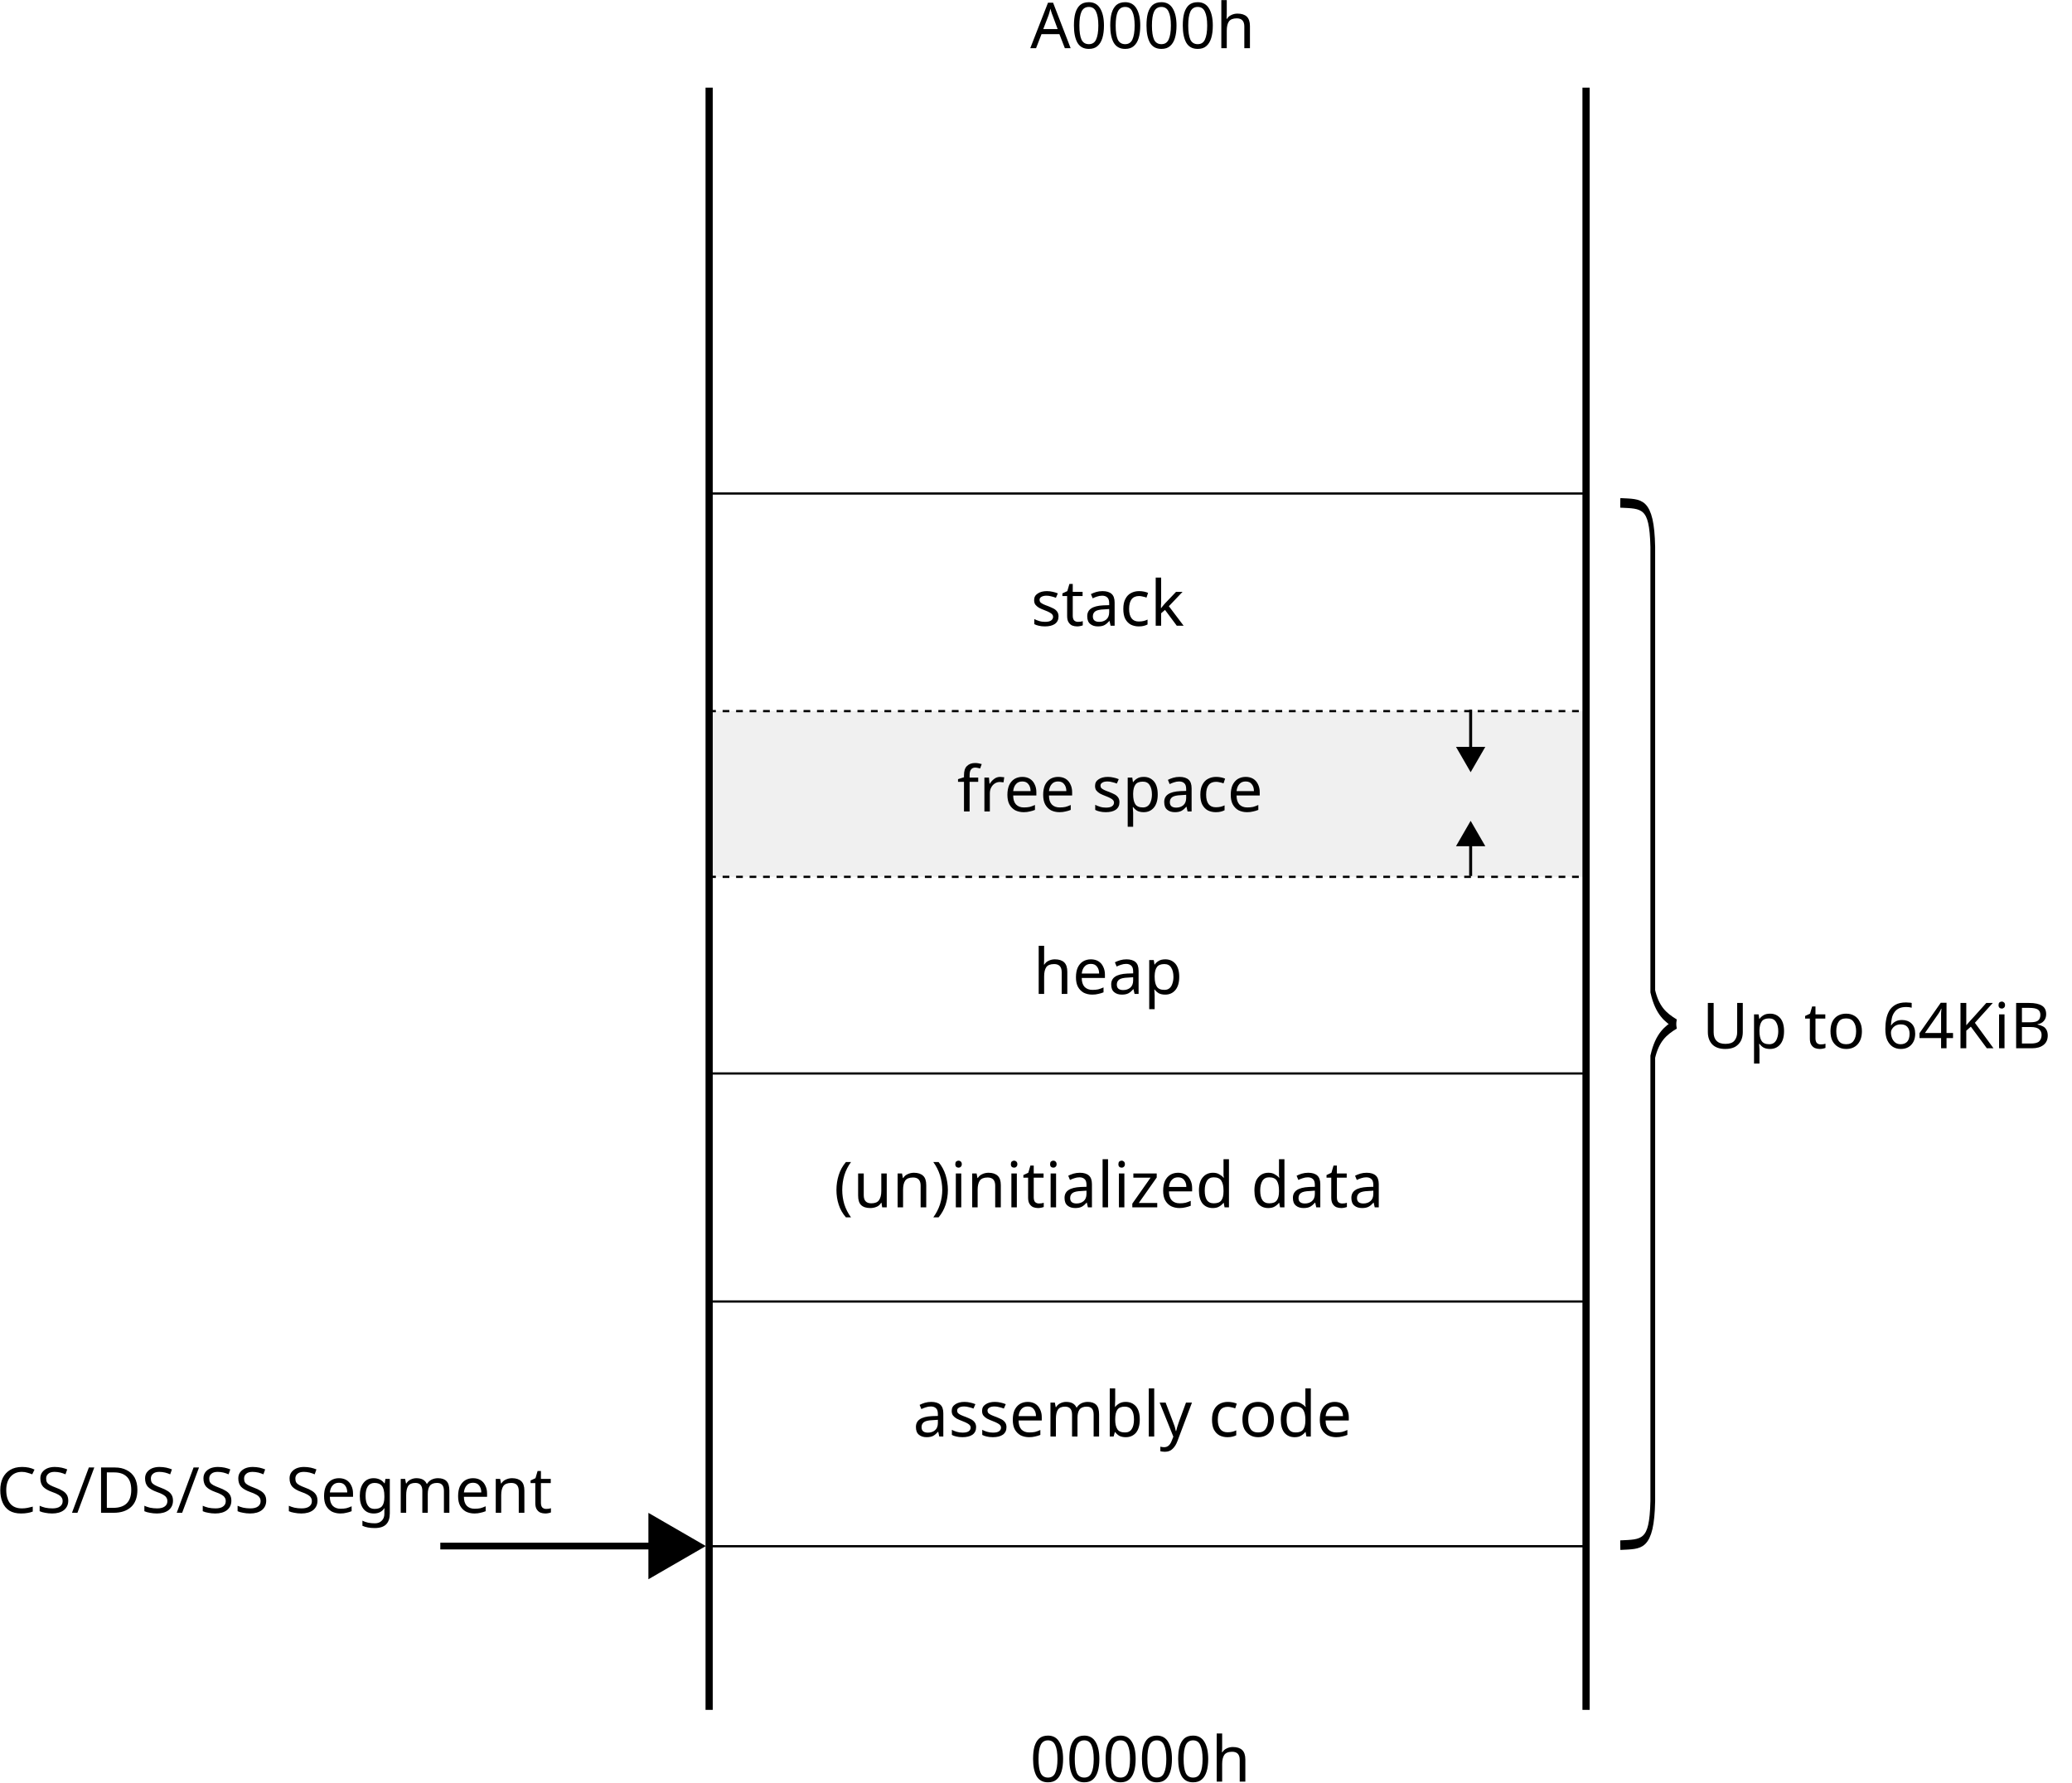
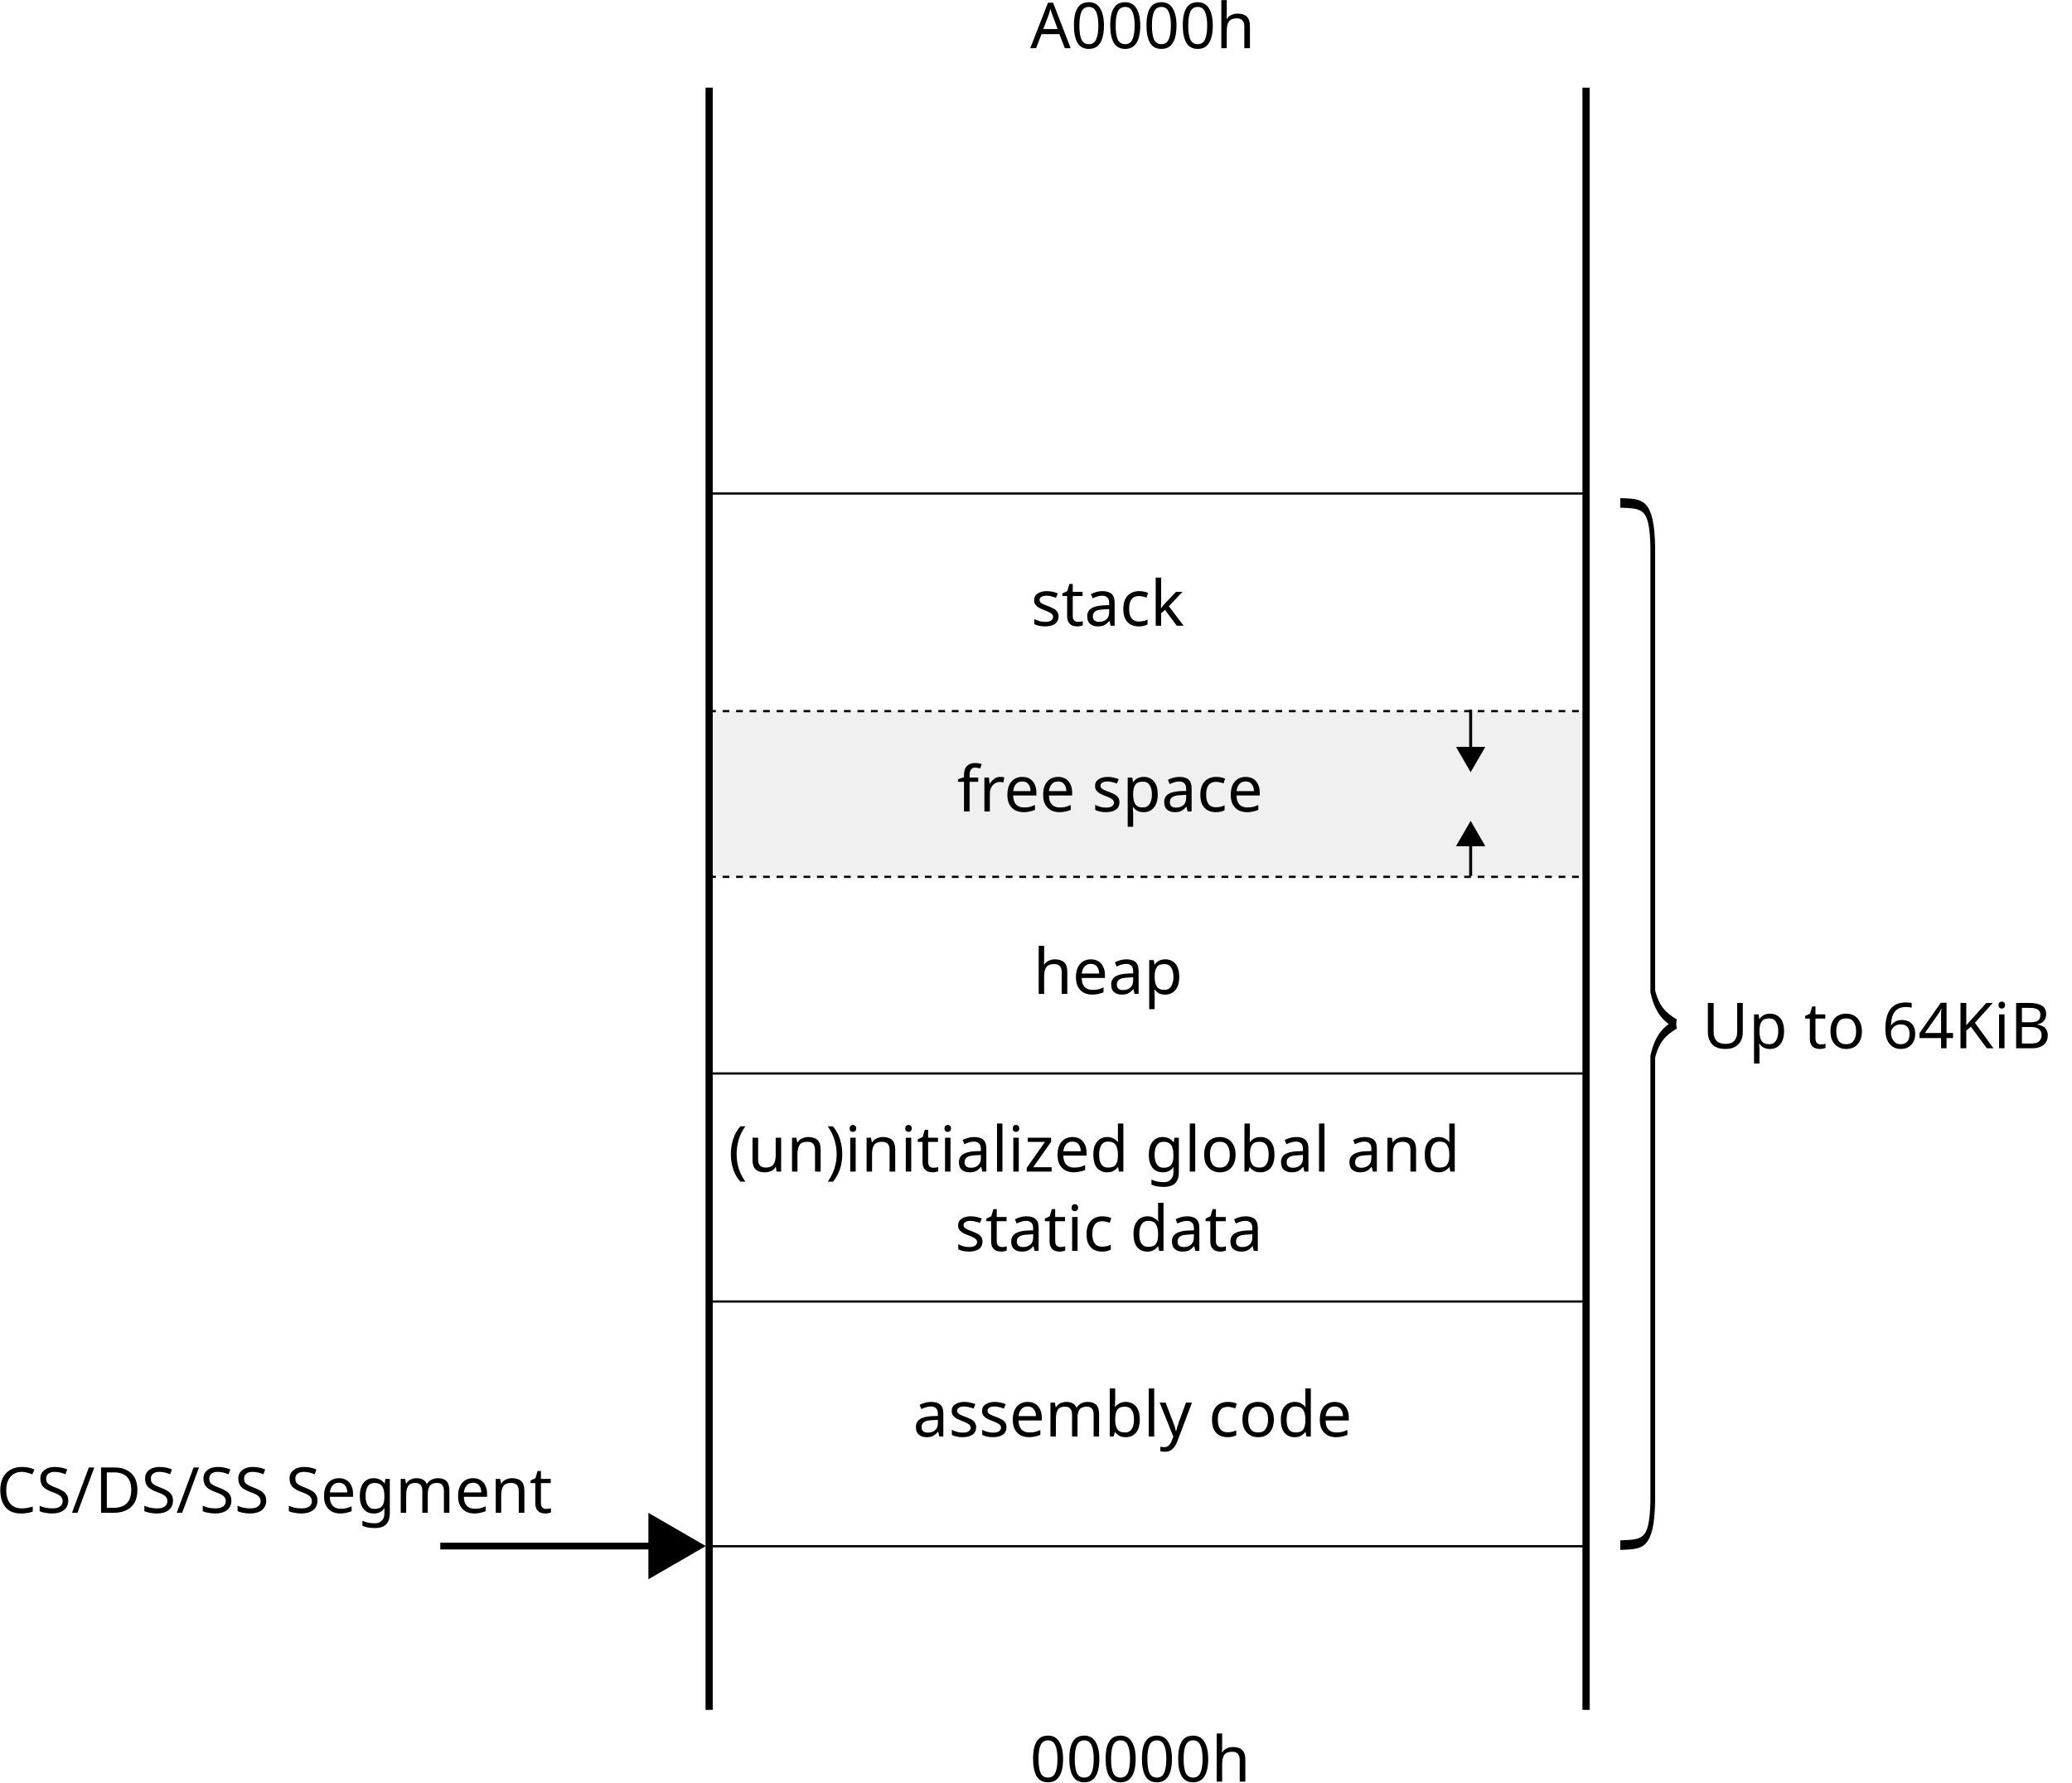
<svg xmlns="http://www.w3.org/2000/svg" width="184.406mm" height="158.616mm" viewBox="0 0 184.406 158.616" version="1.1" id="svg8">
  <defs id="defs2">
    <marker orient="auto" refY="0" refX="0" id="marker2195" style="overflow:visible">
      <path id="path2193" d="M 5.77,0 -2.88,5 V -5 Z" style="fill:#000000;fill-opacity:1;fill-rule:evenodd;stroke:#000000;stroke-width:1pt;stroke-opacity:1" transform="scale(0.8)" />
    </marker>
    <marker orient="auto" refY="0" refX="0" id="TriangleOutL" style="overflow:visible">
      <path id="path1057" d="M 5.77,0 -2.88,5 V -5 Z" style="fill:#000000;fill-opacity:1;fill-rule:evenodd;stroke:#000000;stroke-width:1pt;stroke-opacity:1" transform="scale(0.8)" />
    </marker>
    <marker orient="auto" refY="0" refX="0" id="TriangleOutL-7" style="overflow:visible">
      <path id="path1057-6" d="M 5.77,0 -2.88,5 V -5 Z" style="fill:#000000;fill-opacity:1;fill-rule:evenodd;stroke:#000000;stroke-width:1pt;stroke-opacity:1" transform="scale(0.8)" />
    </marker>
    <marker orient="auto" refY="0" refX="0" id="marker2195-1" style="overflow:visible">
      <path id="path2193-4" d="M 5.77,0 -2.88,5 V -5 Z" style="fill:#000000;fill-opacity:1;fill-rule:evenodd;stroke:#000000;stroke-width:1pt;stroke-opacity:1" transform="scale(0.8)" />
    </marker>
    <marker style="overflow:visible" id="marker2153-9" refX="0" refY="0" orient="auto">
      <path transform="scale(0.8)" style="fill:#000000;fill-opacity:1;fill-rule:evenodd;stroke:#000000;stroke-width:1pt;stroke-opacity:1" d="M 5.77,0 -2.88,5 V -5 Z" id="path2151-1" />
    </marker>
  </defs>
  <g id="layer1" transform="translate(28.98178,-5.22658)">
    <rect style="display:none;opacity:1;vector-effect:none;fill:none;fill-opacity:1;stroke:#000000;stroke-width:1.625;stroke-linecap:butt;stroke-linejoin:bevel;stroke-miterlimit:4;stroke-dasharray:none;stroke-dashoffset:0;stroke-opacity:1;paint-order:normal" id="rect891" width="237.747" height="143.631" x="-45.758" y="26.135" />
    <path style="fill:none;stroke:#000000;stroke-width:0.6;stroke-linecap:butt;stroke-linejoin:miter;stroke-miterlimit:4;stroke-dasharray:none;stroke-opacity:1;marker-end:url(#TriangleOutL)" d="M 10.205,142.805 H 30.427" id="path913" />
    <text xml:space="preserve" style="font-style:normal;font-variant:normal;font-weight:normal;font-stretch:normal;font-size:5.644px;line-height:1.25;font-family:sans-serif;-inkscape-font-specification:'sans-serif, Normal';font-variant-ligatures:normal;font-variant-caps:normal;font-variant-numeric:normal;font-feature-settings:normal;text-align:start;letter-spacing:0px;word-spacing:0px;writing-mode:lr-tb;text-anchor:start;fill:#000000;fill-opacity:1;stroke:none;stroke-width:0.265" x="-29.299" y="139.845" id="text2619-7">
      <tspan id="tspan2617-8" x="-29.299" y="139.845" style="stroke-width:0.265">CS/DS/SS Segment</tspan>
    </text>
    <text xml:space="preserve" style="font-style:normal;font-variant:normal;font-weight:normal;font-stretch:normal;font-size:5.644px;line-height:1.25;font-family:sans-serif;-inkscape-font-specification:'sans-serif, Normal';font-variant-ligatures:normal;font-variant-caps:normal;font-variant-numeric:normal;font-feature-settings:normal;text-align:start;letter-spacing:0px;word-spacing:0px;writing-mode:lr-tb;text-anchor:start;fill:#000000;fill-opacity:1;stroke:none;stroke-width:0.265" x="122.516" y="98.504" id="text2662-8">
      <tspan id="tspan2660-2" x="122.516" y="98.504" style="stroke-width:0.265">Up to 64KiB</tspan>
    </text>
    <rect style="opacity:1;vector-effect:none;fill:#f0f0f0;fill-opacity:1;stroke:none;stroke-width:0.648;stroke-linecap:butt;stroke-linejoin:bevel;stroke-miterlimit:4;stroke-dasharray:none;stroke-dashoffset:0;stroke-opacity:1;paint-order:normal" id="rect2141-0" width="78.043" height="14.748" x="34.131" y="68.506" />
    <path style="fill:none;stroke:#000000;stroke-width:0.64;stroke-linecap:butt;stroke-linejoin:miter;stroke-miterlimit:4;stroke-dasharray:none;stroke-opacity:1" d="M 34.131,13.026 V 157.382" id="path815-5" />
    <path style="fill:none;stroke:#000000;stroke-width:0.64;stroke-linecap:butt;stroke-linejoin:miter;stroke-miterlimit:4;stroke-dasharray:none;stroke-opacity:1" d="M 112.174,13.026 V 157.382" id="path815-4-8" />
    <path style="fill:none;stroke:#000000;stroke-width:0.2;stroke-linecap:butt;stroke-linejoin:miter;stroke-miterlimit:4;stroke-dasharray:none;stroke-opacity:1" d="M 34.131,49.142 H 112.174" id="path832-7" />
    <path style="fill:none;stroke:#000000;stroke-width:0.2;stroke-linecap:butt;stroke-linejoin:miter;stroke-miterlimit:4;stroke-dasharray:none;stroke-opacity:1" d="M 34.131,100.751 H 112.174" id="path832-6-0" />
    <path style="fill:none;stroke:#000000;stroke-width:0.2;stroke-linecap:butt;stroke-linejoin:miter;stroke-miterlimit:4;stroke-dasharray:none;stroke-opacity:1" d="M 34.131,121.042 H 112.174" id="path832-6-2-4" />
    <path style="fill:none;stroke:#000000;stroke-width:0.2;stroke-linecap:butt;stroke-linejoin:miter;stroke-miterlimit:4;stroke-dasharray:0.6, 0.6;stroke-dashoffset:0;stroke-opacity:1" d="M 34.131,68.506 H 112.174" id="path832-6-2-6-8" />
    <path style="fill:none;stroke:#000000;stroke-width:0.2;stroke-linecap:butt;stroke-linejoin:miter;stroke-miterlimit:4;stroke-dasharray:0.6, 0.6;stroke-dashoffset:0;stroke-opacity:1" d="M 34.131,83.254 H 112.174" id="path832-6-2-6-7-0" />
    <path style="fill:none;stroke:#000000;stroke-width:0.2;stroke-linecap:butt;stroke-linejoin:miter;stroke-miterlimit:4;stroke-dasharray:none;stroke-opacity:1" d="M 34.131,142.821 H 112.174" id="path832-6-2-6-7-5-4" />
    <text xml:space="preserve" style="font-style:normal;font-variant:normal;font-weight:normal;font-stretch:normal;font-size:5.644px;line-height:1.25;font-family:sans-serif;-inkscape-font-specification:'sans-serif, Normal';font-variant-ligatures:normal;font-variant-caps:normal;font-variant-numeric:normal;font-feature-settings:normal;text-align:start;letter-spacing:0px;word-spacing:0px;writing-mode:lr-tb;text-anchor:start;fill:#000000;fill-opacity:1;stroke:none;stroke-width:0.265" x="52.27" y="133.051" id="text1439-2">
      <tspan id="tspan1437-96" x="52.27" y="133.051" style="stroke-width:0.265">assembly code</tspan>
    </text>
-     <text xml:space="preserve" style="font-style:normal;font-variant:normal;font-weight:normal;font-stretch:normal;font-size:5.644px;line-height:1.25;font-family:sans-serif;-inkscape-font-specification:'sans-serif, Normal';font-variant-ligatures:normal;font-variant-caps:normal;font-variant-numeric:normal;font-feature-settings:normal;text-align:start;letter-spacing:0px;word-spacing:0px;writing-mode:lr-tb;text-anchor:start;fill:#000000;fill-opacity:1;stroke:none;stroke-width:0.265" x="73.384" y="112.661" id="text1439-6-1">
-       <tspan x="73.384" y="112.661" style="font-style:normal;font-variant:normal;font-weight:normal;font-stretch:normal;font-size:5.644px;font-family:sans-serif;-inkscape-font-specification:'sans-serif, Normal';font-variant-ligatures:normal;font-variant-caps:normal;font-variant-numeric:normal;font-feature-settings:normal;text-align:center;writing-mode:lr-tb;text-anchor:middle;stroke-width:0.265" id="tspan1459-0">(un)initialized data</tspan>
+     <text xml:space="preserve" style="font-style:normal;font-variant:normal;font-weight:normal;font-stretch:normal;font-size:5.644px;line-height:1.25;font-family:sans-serif;-inkscape-font-specification:'sans-serif, Normal';font-variant-ligatures:normal;font-variant-caps:normal;font-variant-numeric:normal;font-feature-settings:normal;text-align:start;letter-spacing:0px;word-spacing:0px;writing-mode:lr-tb;text-anchor:start;fill:#000000;fill-opacity:1;stroke:none;stroke-width:0.265" x="73.384" y="109.486" id="text1439-6-1">
+       <tspan x="74.282" y="109.486" style="font-style:normal;font-variant:normal;font-weight:normal;font-stretch:normal;font-size:5.644px;font-family:sans-serif;-inkscape-font-specification:'sans-serif, Normal';font-variant-ligatures:normal;font-variant-caps:normal;font-variant-numeric:normal;font-feature-settings:normal;text-align:center;writing-mode:lr-tb;text-anchor:middle;stroke-width:0.265" id="tspan1459-0">(un)initialized global and </tspan>
+       <tspan x="73.384" y="116.542" style="font-style:normal;font-variant:normal;font-weight:normal;font-stretch:normal;font-size:5.644px;font-family:sans-serif;-inkscape-font-specification:'sans-serif, Normal';font-variant-ligatures:normal;font-variant-caps:normal;font-variant-numeric:normal;font-feature-settings:normal;text-align:center;writing-mode:lr-tb;text-anchor:middle;stroke-width:0.265" id="tspan886">static data</tspan>
    </text>
    <text xml:space="preserve" style="font-style:normal;font-variant:normal;font-weight:normal;font-stretch:normal;font-size:5.644px;line-height:1.25;font-family:sans-serif;-inkscape-font-specification:'sans-serif, Normal';font-variant-ligatures:normal;font-variant-caps:normal;font-variant-numeric:normal;font-feature-settings:normal;text-align:start;letter-spacing:0px;word-spacing:0px;writing-mode:lr-tb;text-anchor:start;fill:#000000;fill-opacity:1;stroke:none;stroke-width:0.265" x="73.298" y="93.675" id="text1439-1-42">
      <tspan x="73.298" y="93.675" style="font-style:normal;font-variant:normal;font-weight:normal;font-stretch:normal;font-size:5.644px;font-family:sans-serif;-inkscape-font-specification:'sans-serif, Normal';font-variant-ligatures:normal;font-variant-caps:normal;font-variant-numeric:normal;font-feature-settings:normal;text-align:center;writing-mode:lr-tb;text-anchor:middle;stroke-width:0.265" id="tspan2104-2">heap</tspan>
    </text>
    <text xml:space="preserve" style="font-style:normal;font-variant:normal;font-weight:normal;font-stretch:normal;font-size:5.644px;line-height:1.25;font-family:sans-serif;-inkscape-font-specification:'sans-serif, Normal';font-variant-ligatures:normal;font-variant-caps:normal;font-variant-numeric:normal;font-feature-settings:normal;text-align:start;letter-spacing:0px;word-spacing:0px;writing-mode:lr-tb;text-anchor:start;fill:#000000;fill-opacity:1;stroke:none;stroke-width:0.265" x="73.258" y="60.903" id="text1439-1-4-2">
      <tspan x="73.258" y="60.903" style="font-style:normal;font-variant:normal;font-weight:normal;font-stretch:normal;font-size:5.644px;font-family:sans-serif;-inkscape-font-specification:'sans-serif, Normal';font-variant-ligatures:normal;font-variant-caps:normal;font-variant-numeric:normal;font-feature-settings:normal;text-align:center;writing-mode:lr-tb;text-anchor:middle;stroke-width:0.265" id="tspan2104-1-0">stack</tspan>
    </text>
    <text xml:space="preserve" style="font-style:normal;font-variant:normal;font-weight:normal;font-stretch:normal;font-size:5.644px;line-height:1.25;font-family:sans-serif;-inkscape-font-specification:'sans-serif, Normal';font-variant-ligatures:normal;font-variant-caps:normal;font-variant-numeric:normal;font-feature-settings:normal;text-align:start;letter-spacing:0px;word-spacing:0px;writing-mode:lr-tb;text-anchor:start;fill:#000000;fill-opacity:1;stroke:none;stroke-width:0.265" x="73.486" y="77.436" id="text1439-1-9-5">
      <tspan x="73.486" y="77.436" style="font-style:normal;font-variant:normal;font-weight:normal;font-stretch:normal;font-size:5.644px;font-family:sans-serif;-inkscape-font-specification:'sans-serif, Normal';font-variant-ligatures:normal;font-variant-caps:normal;font-variant-numeric:normal;font-feature-settings:normal;text-align:center;writing-mode:lr-tb;text-anchor:middle;stroke-width:0.265" id="tspan2104-0-5">free space</tspan>
    </text>
    <path style="fill:none;stroke:#000000;stroke-width:0.265;stroke-linecap:butt;stroke-linejoin:miter;stroke-miterlimit:4;stroke-dasharray:none;stroke-opacity:1;marker-end:url(#marker2153-9)" d="m 101.905,68.375 v 4.063" id="path2143-2" />
    <path style="fill:none;stroke:#000000;stroke-width:0.265px;stroke-linecap:butt;stroke-linejoin:miter;stroke-opacity:1;marker-end:url(#marker2195-1)" d="M 101.905,83.177 V 79.775" id="path2185-9" />
    <text xml:space="preserve" style="font-style:normal;font-variant:normal;font-weight:normal;font-stretch:normal;font-size:5.644px;line-height:1.25;font-family:sans-serif;-inkscape-font-specification:'sans-serif, Normal';font-variant-ligatures:normal;font-variant-caps:normal;font-variant-numeric:normal;font-feature-settings:normal;text-align:start;letter-spacing:0px;word-spacing:0px;writing-mode:lr-tb;text-anchor:start;fill:#000000;fill-opacity:1;stroke:none;stroke-width:0.265" x="62.712" y="9.515" id="text1439-5-0">
      <tspan id="tspan1437-6-28" x="62.712" y="9.515" style="stroke-width:0.265">A0000h</tspan>
    </text>
    <text xml:space="preserve" style="font-style:normal;font-variant:normal;font-weight:normal;font-stretch:normal;font-size:5.644px;line-height:1.25;font-family:sans-serif;-inkscape-font-specification:'sans-serif, Normal';font-variant-ligatures:normal;font-variant-caps:normal;font-variant-numeric:normal;font-feature-settings:normal;text-align:start;letter-spacing:0px;word-spacing:0px;writing-mode:lr-tb;text-anchor:start;fill:#000000;fill-opacity:1;stroke:none;stroke-width:0.265" x="62.681" y="163.762" id="text1439-5-8-3">
      <tspan id="tspan1437-6-2-8" x="62.681" y="163.762" style="stroke-width:0.265">00000h</tspan>
    </text>
    <g id="g1197-0-0-2" style="stroke-width:0.172;stroke-miterlimit:4;stroke-dasharray:none" transform="matrix(2.448772,0,0,4.946026,-217.8799,-59.9438)">
      <path id="path1178-4-8-4" d="m 136.028,22.224 c 0.78,0.021 1.146,-0.022 1.181,0.791 v 7.997 c 0.162,0.345 0.457,0.471 0.848,0.588" style="fill:none;stroke:#000000;stroke-width:0.172;stroke-linecap:butt;stroke-linejoin:miter;stroke-miterlimit:4;stroke-dasharray:none;stroke-opacity:1" />
      <path id="path1178-6-1-6-7" d="m 136.028,40.976 c 0.78,-0.021 1.146,0.022 1.181,-0.791 v -7.997 c 0.162,-0.345 0.457,-0.471 0.848,-0.588" style="fill:none;stroke:#000000;stroke-width:0.172;stroke-linecap:butt;stroke-linejoin:miter;stroke-miterlimit:4;stroke-dasharray:none;stroke-opacity:1" />
    </g>
  </g>
</svg>
